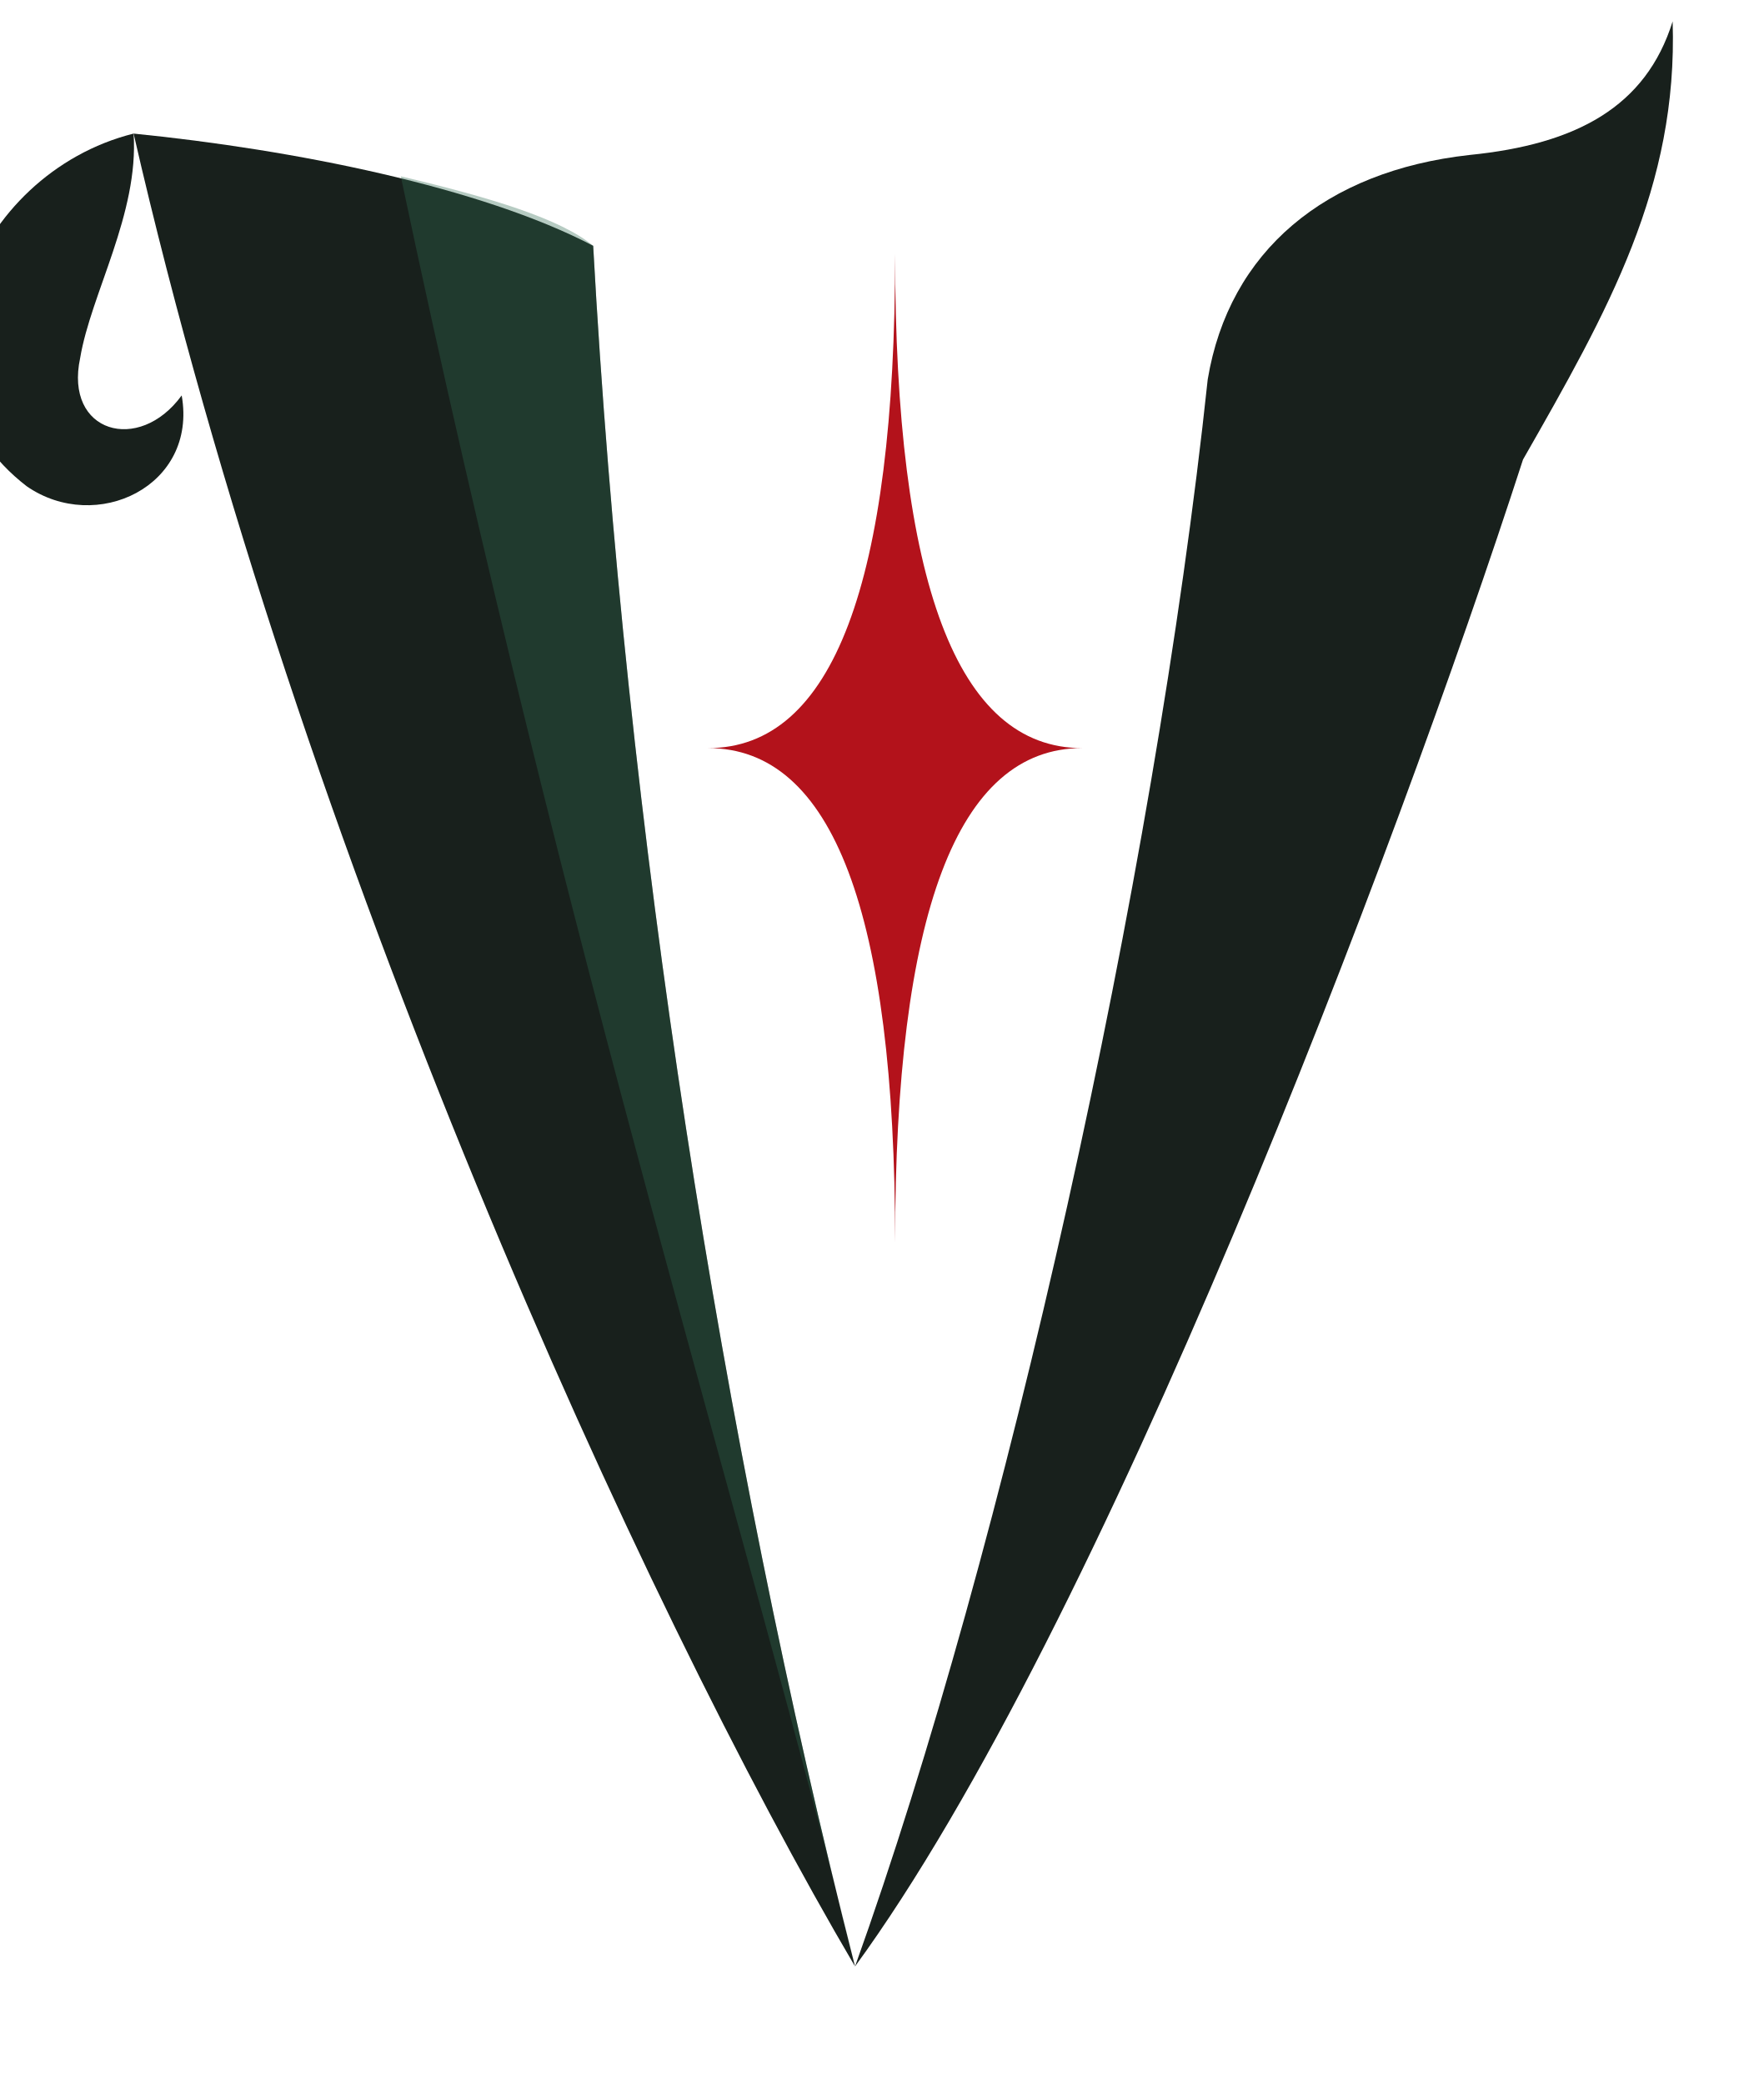
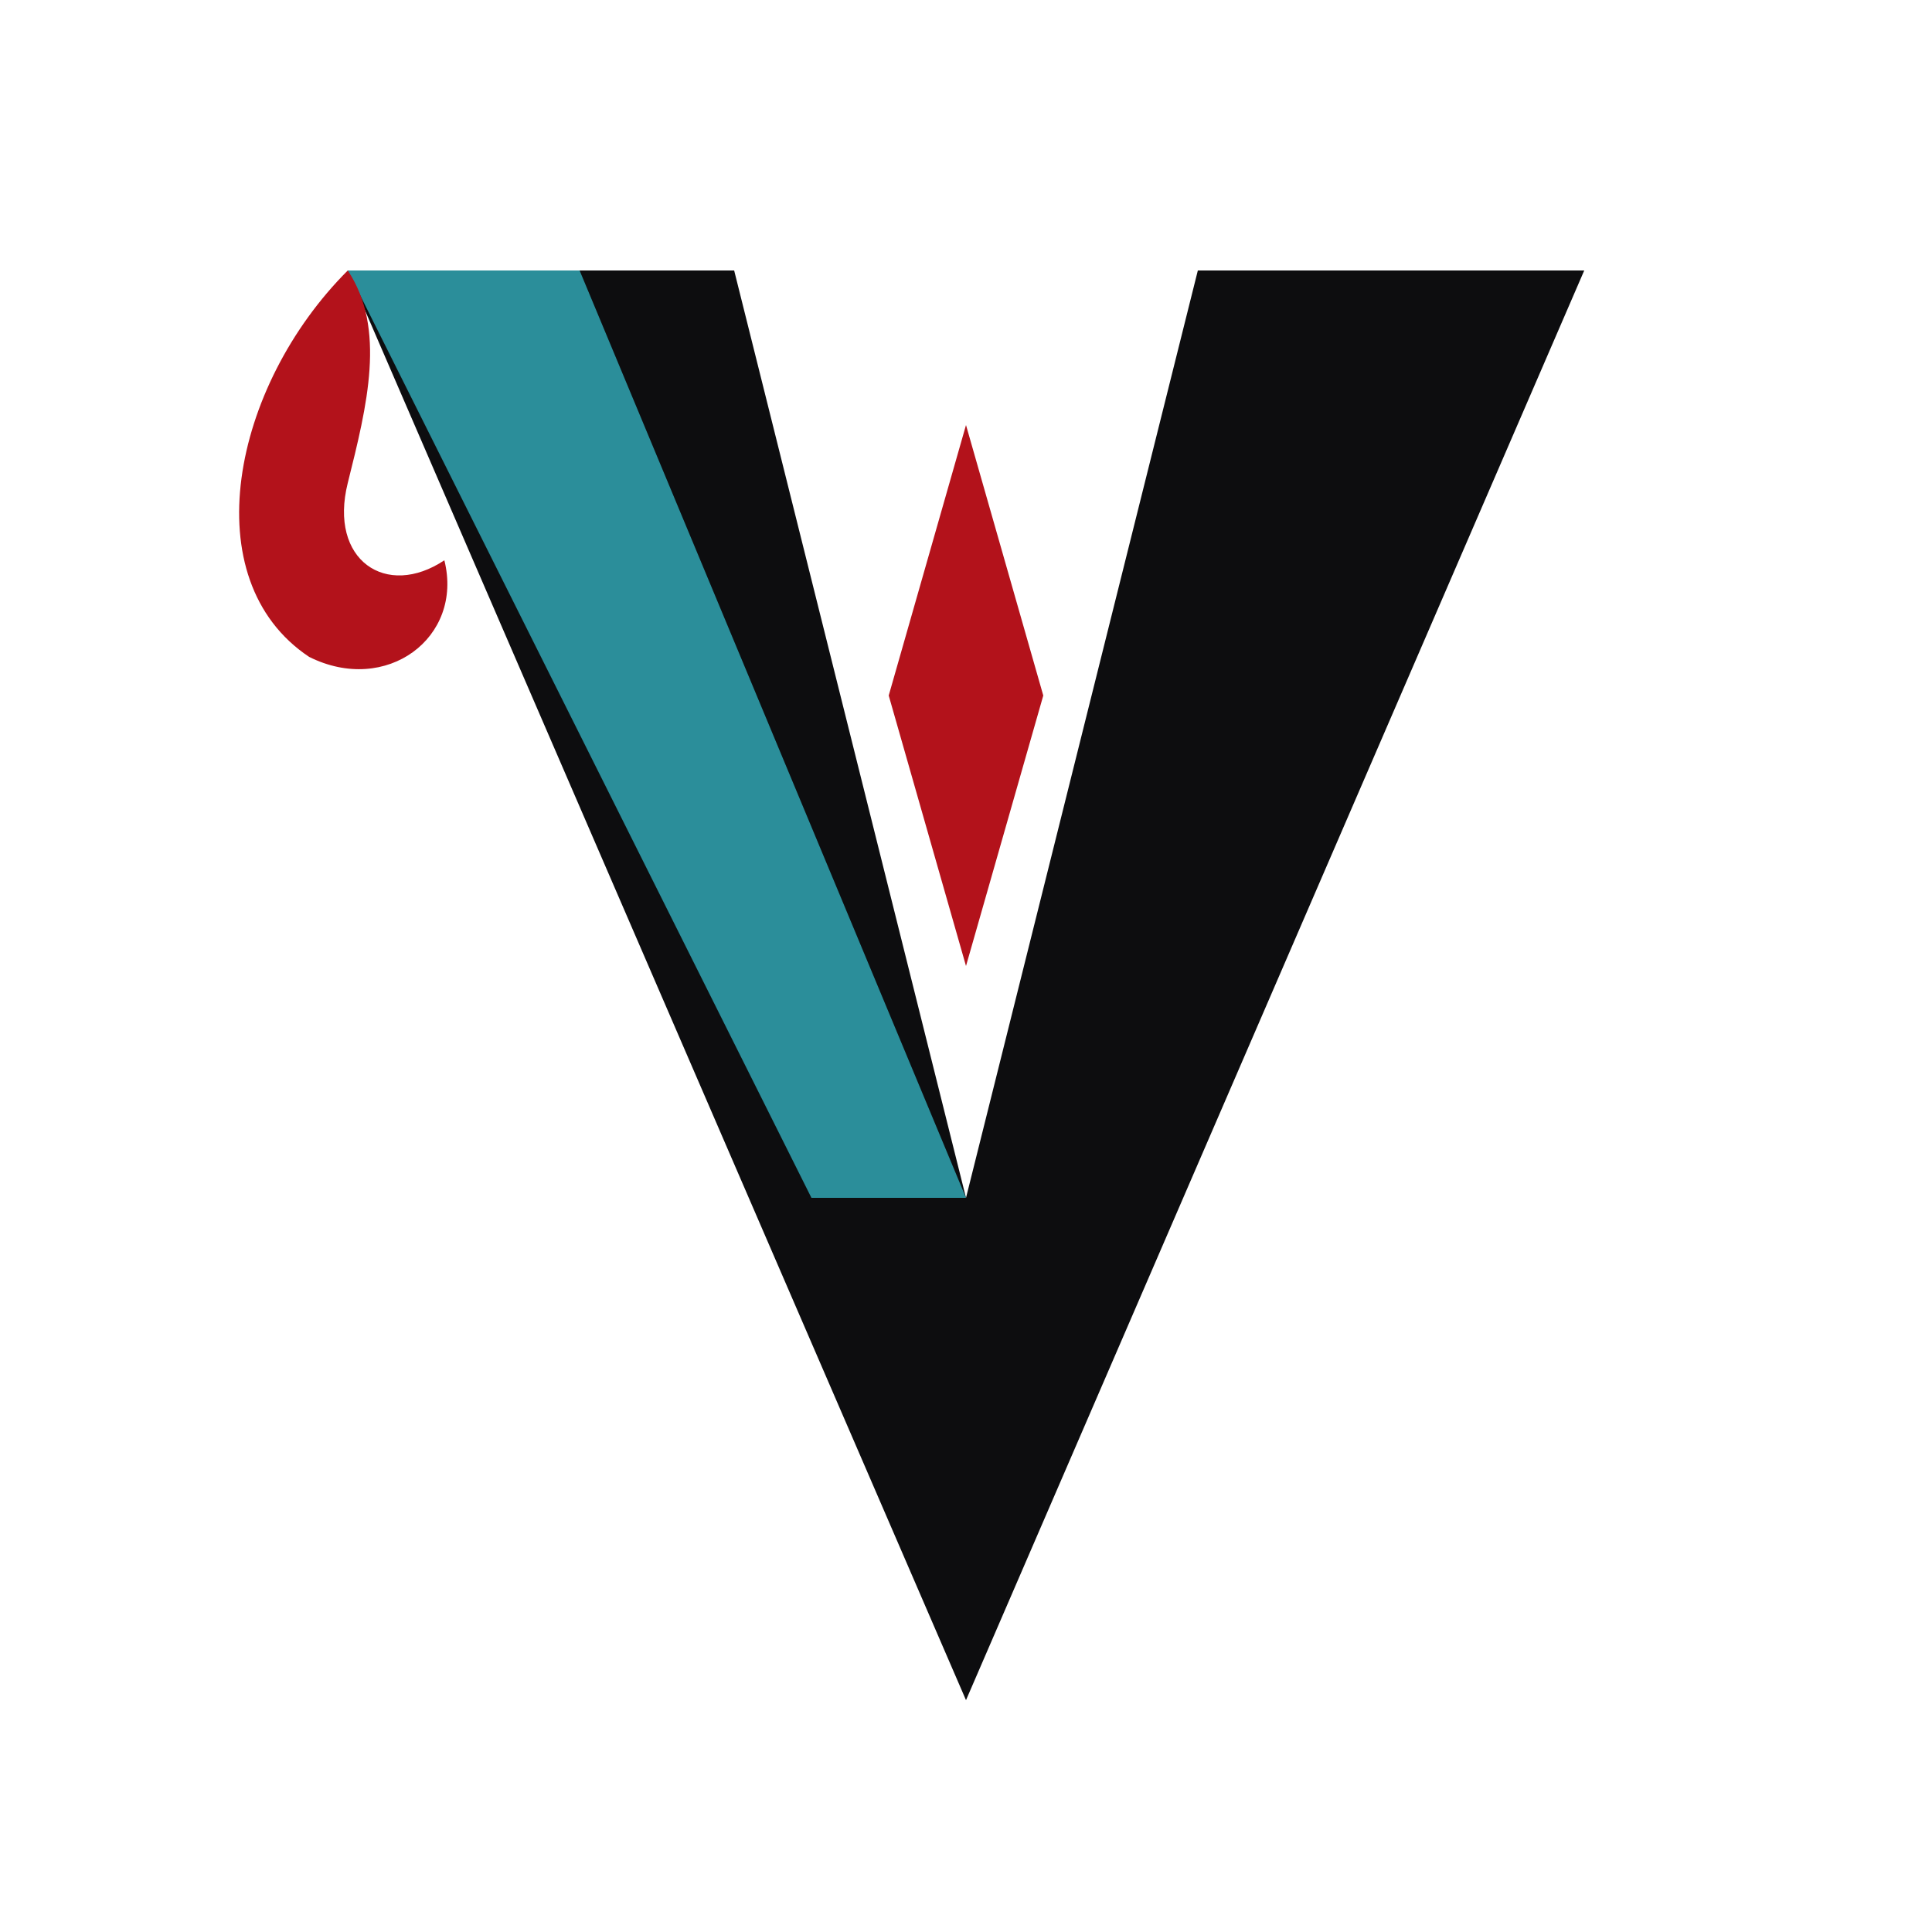
- <svg xmlns="http://www.w3.org/2000/svg" viewBox="180 120 660 780" fill="none">
-   <path fill="#18201c" d="M230 170C290 176 360 190 402 212C414 430 450 660 500 856C420 720 292 440 230 170Z" />
-   <path fill="#2d6a4f" opacity=".35" d="M330 186C364 194 390 202 402 212C414 430 450 660 500 856C462 700 392 480 330 186Z" />
-   <path fill="#18201c" d="M230 170C170 185 138 262 190 302C216 320 254 302 248 268C232 290 204 282 210 254C214 230 232 200 230 170Z" />
-   <path fill="#18201c" d="M500 856C556 700 612 450 632 262C640 214 676 184 730 178C770 174 796 160 806 128C808 190 782 236 750 292C702 440 592 730 500 856Z" />
-   <path fill="#b3121b" d="M515 215Q515 400 585 400Q515 400 515 585Q515 400 445 400Q515 400 515 215Z" />
+ <svg xmlns="http://www.w3.org/2000/svg" viewBox="0 0 100 100" fill="none">
+   <path class="blade" fill="#0d0d0f" d="M18 14 L38 14 L50 62 L62 14 L82 14 L50 88 Z" />
+   <path class="facet" fill="#2b8e9a" d="M18 14 L30 14 L50 62 L42 62 Z" />
+   <path class="curlP" fill="#b3121b" d="M18 14 C12 20 10 30 16 34 C20 36 24 33 23 29 C20 31 17 29 18 25 C19 21 20 17 18 14 Z" />
+   <path class="starP" fill="#b3121b" d="M50 22 L54 36 L50 50 L46 36 Z" />
</svg>
